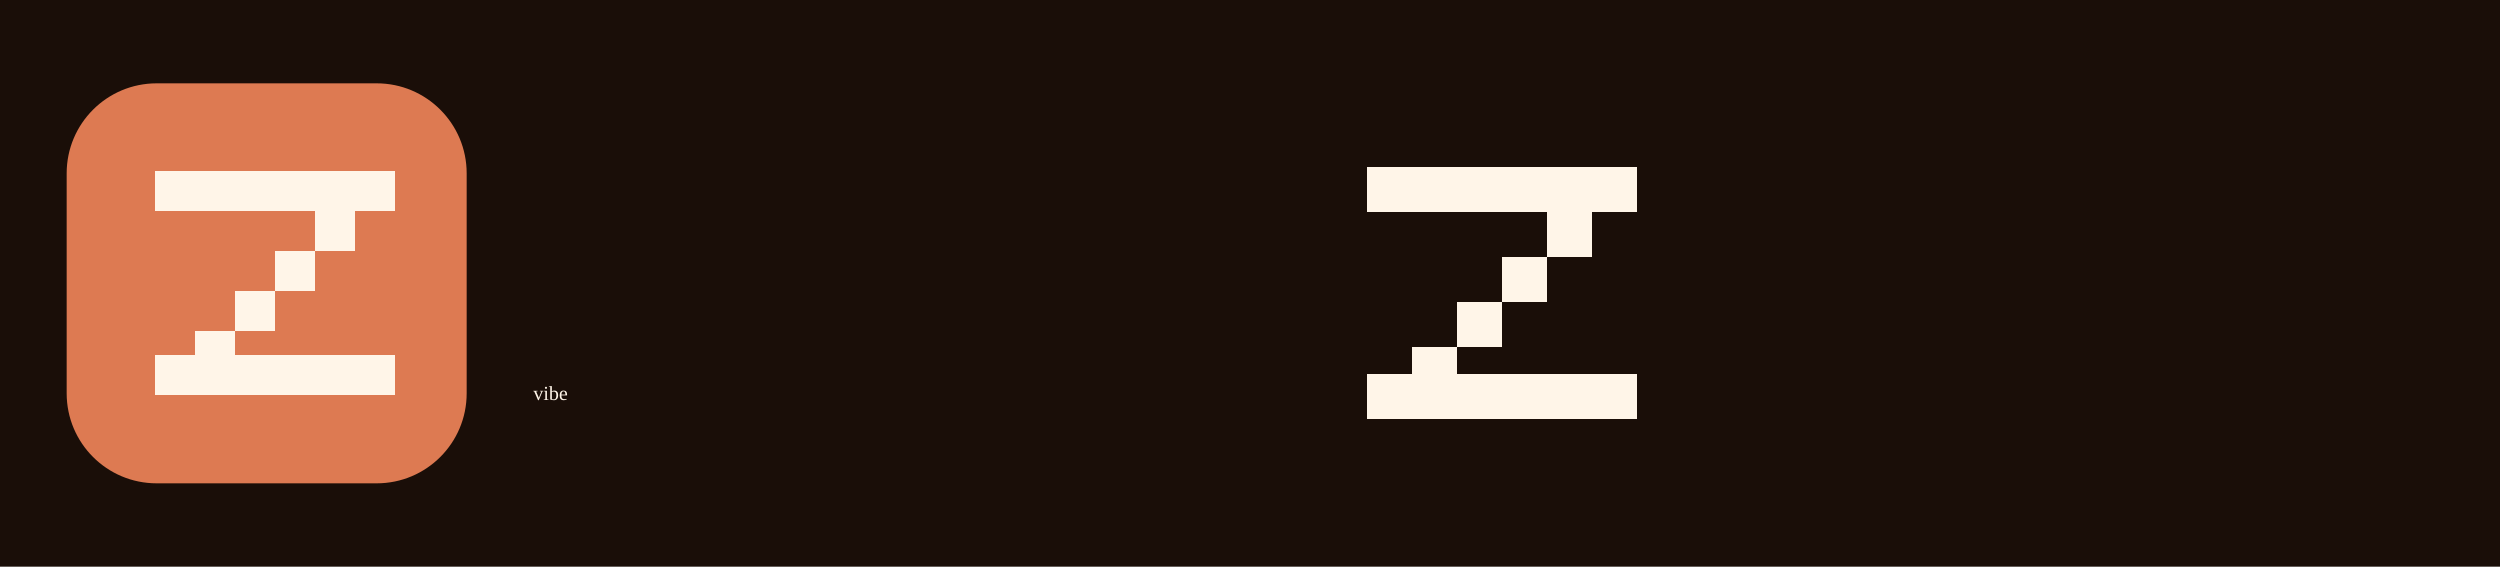
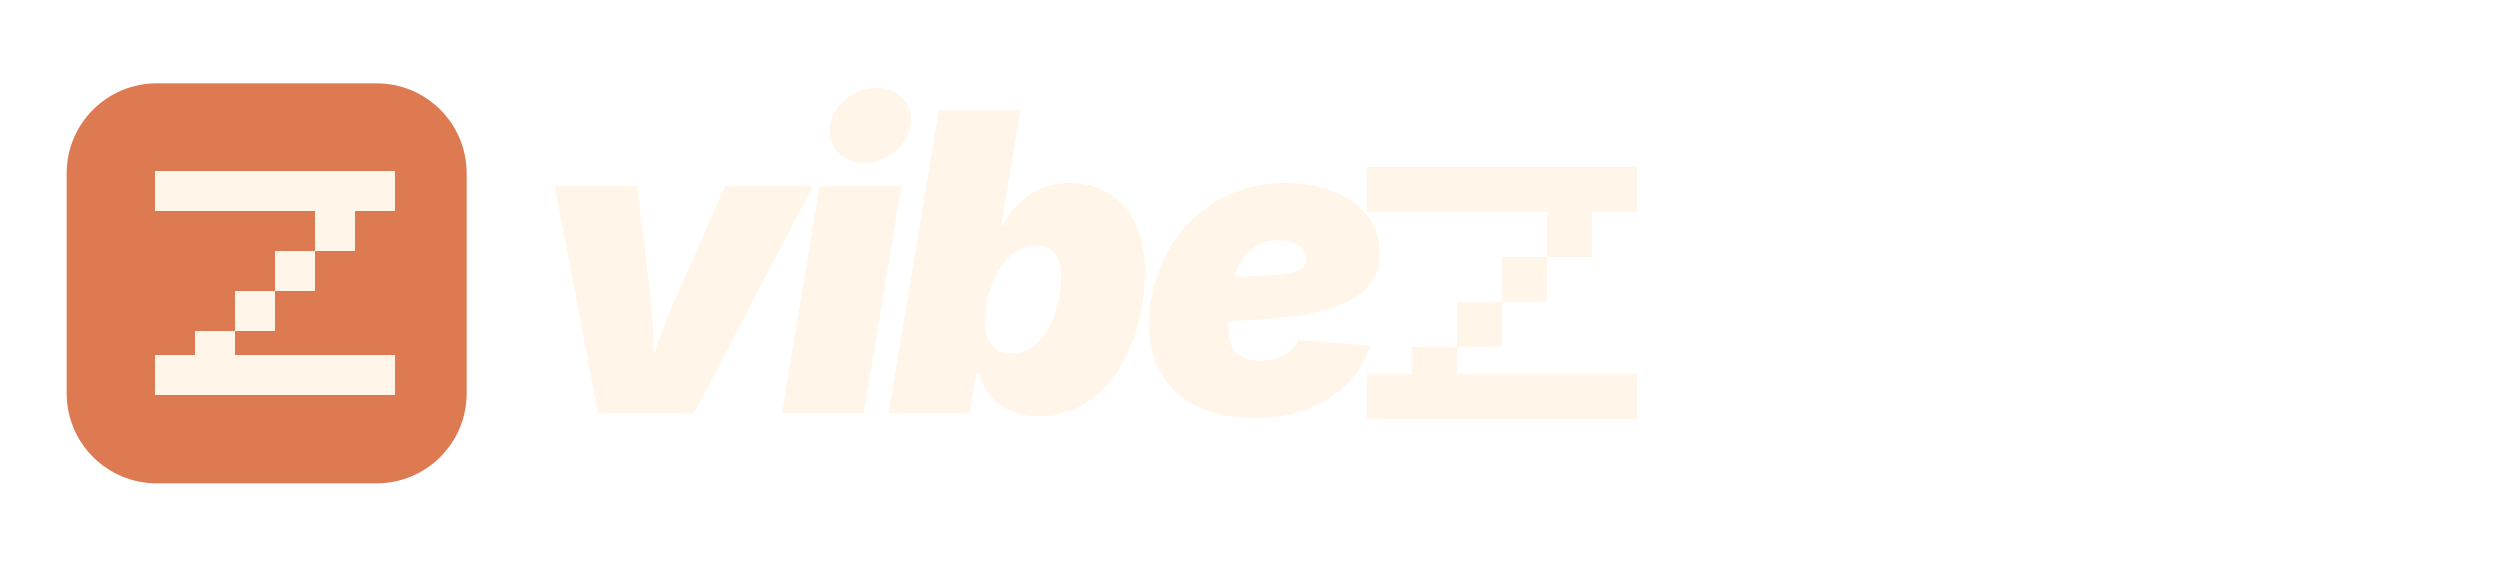
<svg xmlns="http://www.w3.org/2000/svg" viewBox="0 0 1500 340" width="1500" height="340">
-   <rect width="1500" height="340" fill="#1a0e08" />
  <rect x="40" y="50" width="240" height="240" rx="54" fill="#dd7a52" />
  <g transform="translate(40 50) scale(2.4)" shape-rendering="crispEdges">
    <g fill="#fff5e8">
      <rect x="22" y="22" width="10" height="10" />
      <rect x="32" y="22" width="10" height="10" />
      <rect x="42" y="22" width="10" height="10" />
      <rect x="52" y="22" width="10" height="10" />
      <rect x="62" y="22" width="10" height="10" />
      <rect x="72" y="22" width="10" height="10" />
      <rect x="62" y="32" width="10" height="10" />
      <rect x="52" y="42" width="10" height="10" />
      <rect x="42" y="52" width="10" height="10" />
      <rect x="32" y="62" width="10" height="10" />
      <rect x="22" y="68" width="10" height="10" />
      <rect x="32" y="68" width="10" height="10" />
      <rect x="42" y="68" width="10" height="10" />
      <rect x="52" y="68" width="10" height="10" />
      <rect x="62" y="68" width="10" height="10" />
      <rect x="72" y="68" width="10" height="10" />
    </g>
  </g>
-   <text x="320" y="240" class="vibe" fill="#fff5e8">vibe</text>
+   <text x="320" y="248" font-family="-apple-system, 'SF Pro Display', 'Inter', 'Helvetica Neue', system-ui, sans-serif" font-size="250" font-weight="900" font-style="italic" letter-spacing="-10" fill="#fff5e8">vibe</text>
  <g transform="translate(820 100) scale(2.7)" shape-rendering="crispEdges">
    <g fill="#fff5e8">
      <rect x="0" y="0" width="10" height="10" />
      <rect x="10" y="0" width="10" height="10" />
      <rect x="20" y="0" width="10" height="10" />
      <rect x="30" y="0" width="10" height="10" />
      <rect x="40" y="0" width="10" height="10" />
      <rect x="50" y="0" width="10" height="10" />
      <rect x="40" y="10" width="10" height="10" />
      <rect x="30" y="20" width="10" height="10" />
      <rect x="20" y="30" width="10" height="10" />
      <rect x="10" y="40" width="10" height="10" />
      <rect x="0" y="46" width="10" height="10" />
      <rect x="10" y="46" width="10" height="10" />
      <rect x="20" y="46" width="10" height="10" />
      <rect x="30" y="46" width="10" height="10" />
      <rect x="40" y="46" width="10" height="10" />
      <rect x="50" y="46" width="10" height="10" />
    </g>
  </g>
</svg>
